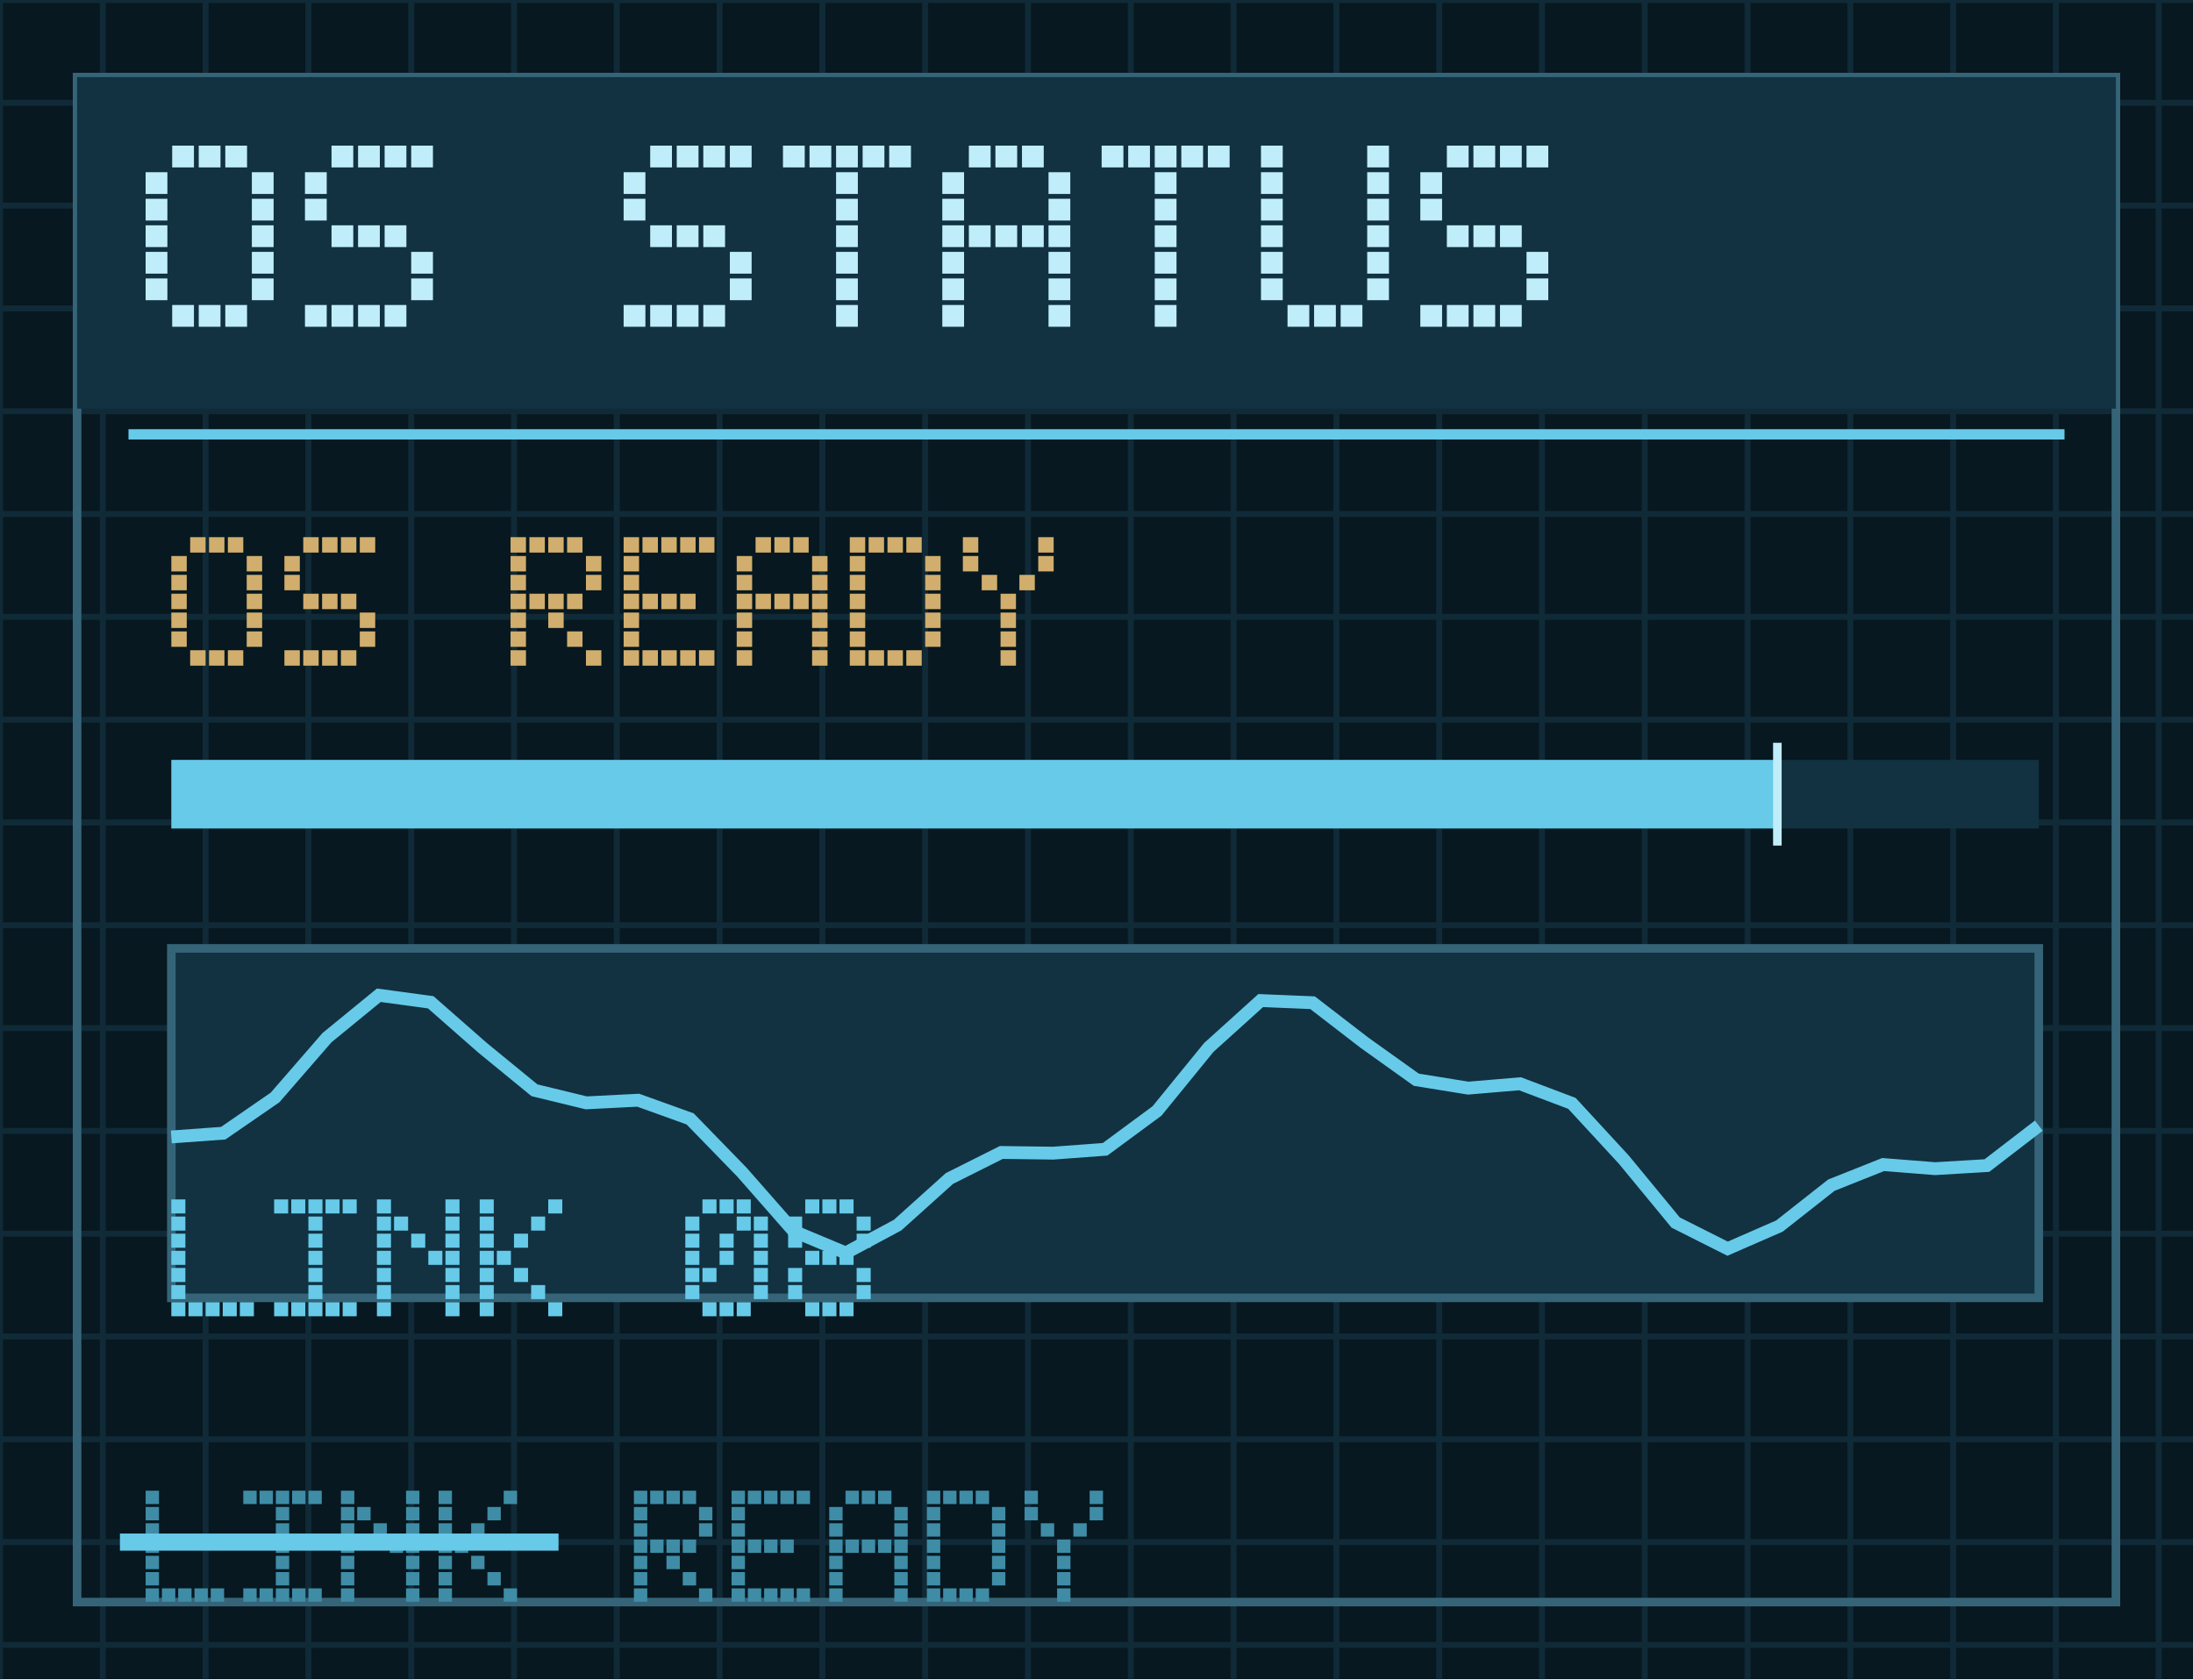
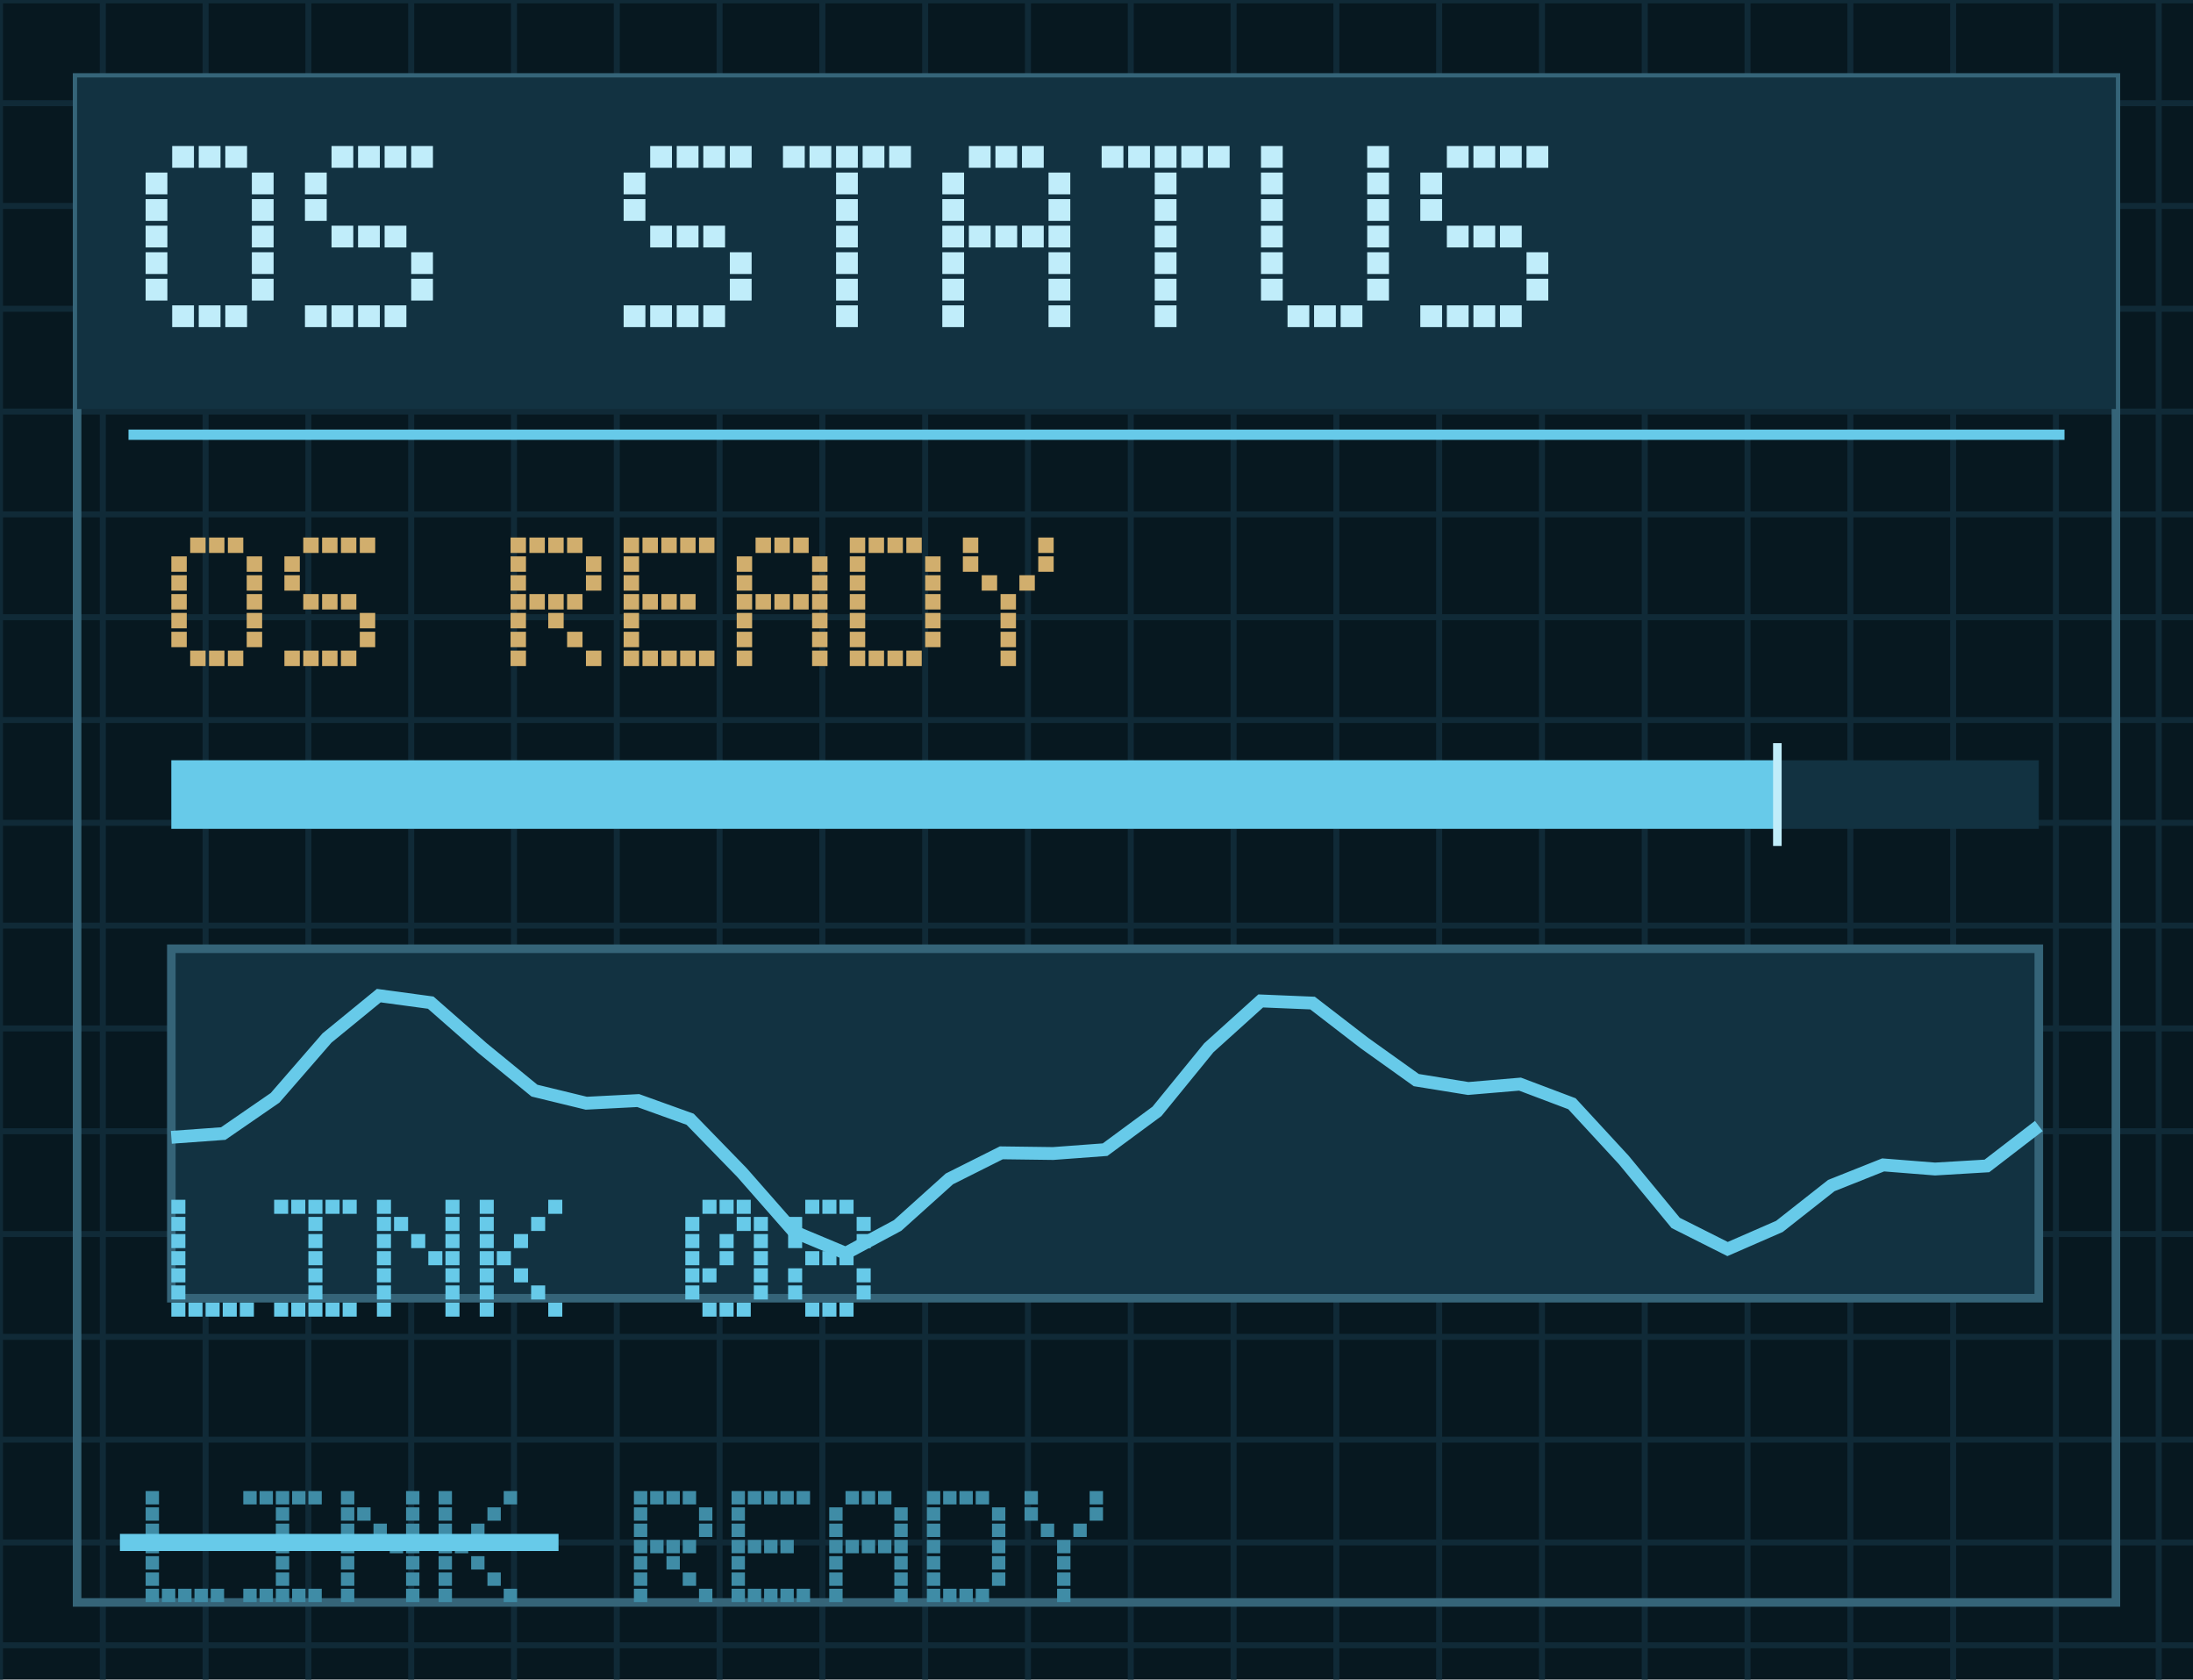
- <svg xmlns="http://www.w3.org/2000/svg" width="256" height="196" viewBox="0 0 256 196">
+ <svg xmlns="http://www.w3.org/2000/svg" width="282" height="216" viewBox="0 0 256 196">
  <rect x="0" y="0" width="256" height="196" fill="#071820" />
  <path d="M0 0L0 196" stroke="#102a37" stroke-width="0.7" fill="none" />
  <path d="M12 0L12 196" stroke="#102a37" stroke-width="0.7" fill="none" />
  <path d="M24 0L24 196" stroke="#102a37" stroke-width="0.7" fill="none" />
  <path d="M36 0L36 196" stroke="#102a37" stroke-width="0.7" fill="none" />
  <path d="M48 0L48 196" stroke="#102a37" stroke-width="0.7" fill="none" />
  <path d="M60 0L60 196" stroke="#102a37" stroke-width="0.7" fill="none" />
  <path d="M72 0L72 196" stroke="#102a37" stroke-width="0.7" fill="none" />
  <path d="M84 0L84 196" stroke="#102a37" stroke-width="0.7" fill="none" />
  <path d="M96 0L96 196" stroke="#102a37" stroke-width="0.7" fill="none" />
  <path d="M108 0L108 196" stroke="#102a37" stroke-width="0.7" fill="none" />
  <path d="M120 0L120 196" stroke="#102a37" stroke-width="0.7" fill="none" />
  <path d="M132 0L132 196" stroke="#102a37" stroke-width="0.7" fill="none" />
  <path d="M144 0L144 196" stroke="#102a37" stroke-width="0.7" fill="none" />
  <path d="M156 0L156 196" stroke="#102a37" stroke-width="0.7" fill="none" />
  <path d="M168 0L168 196" stroke="#102a37" stroke-width="0.7" fill="none" />
  <path d="M180 0L180 196" stroke="#102a37" stroke-width="0.7" fill="none" />
  <path d="M192 0L192 196" stroke="#102a37" stroke-width="0.7" fill="none" />
  <path d="M204 0L204 196" stroke="#102a37" stroke-width="0.7" fill="none" />
  <path d="M216 0L216 196" stroke="#102a37" stroke-width="0.7" fill="none" />
  <path d="M228 0L228 196" stroke="#102a37" stroke-width="0.7" fill="none" />
  <path d="M240 0L240 196" stroke="#102a37" stroke-width="0.7" fill="none" />
  <path d="M252 0L252 196" stroke="#102a37" stroke-width="0.7" fill="none" />
  <path d="M0 0L256 0" stroke="#102a37" stroke-width="0.7" fill="none" />
  <path d="M0 12L256 12" stroke="#102a37" stroke-width="0.7" fill="none" />
  <path d="M0 24L256 24" stroke="#102a37" stroke-width="0.7" fill="none" />
  <path d="M0 36L256 36" stroke="#102a37" stroke-width="0.7" fill="none" />
  <path d="M0 48L256 48" stroke="#102a37" stroke-width="0.7" fill="none" />
  <path d="M0 60L256 60" stroke="#102a37" stroke-width="0.7" fill="none" />
  <path d="M0 72L256 72" stroke="#102a37" stroke-width="0.7" fill="none" />
  <path d="M0 84L256 84" stroke="#102a37" stroke-width="0.7" fill="none" />
  <path d="M0 96L256 96" stroke="#102a37" stroke-width="0.7" fill="none" />
  <path d="M0 108L256 108" stroke="#102a37" stroke-width="0.7" fill="none" />
  <path d="M0 120L256 120" stroke="#102a37" stroke-width="0.7" fill="none" />
  <path d="M0 132L256 132" stroke="#102a37" stroke-width="0.7" fill="none" />
  <path d="M0 144L256 144" stroke="#102a37" stroke-width="0.7" fill="none" />
  <path d="M0 156L256 156" stroke="#102a37" stroke-width="0.7" fill="none" />
  <path d="M0 168L256 168" stroke="#102a37" stroke-width="0.7" fill="none" />
  <path d="M0 180L256 180" stroke="#102a37" stroke-width="0.7" fill="none" />
  <path d="M0 192L256 192" stroke="#102a37" stroke-width="0.7" fill="none" />
  <rect x="9" y="9" width="238" height="178" fill="none" stroke="#356478" stroke-width="1" />
  <rect x="9" y="9" width="238" height="38.7" fill="#123241" />
  <g fill="#c0edfa">
    <rect x="20.1" y="17" width="2.54" height="2.54" />
    <rect x="23.2" y="17" width="2.54" height="2.54" />
    <rect x="26.3" y="17" width="2.54" height="2.54" />
    <rect x="17" y="20.1" width="2.54" height="2.54" />
    <rect x="29.4" y="20.1" width="2.54" height="2.54" />
    <rect x="17" y="23.2" width="2.54" height="2.54" />
    <rect x="29.4" y="23.2" width="2.54" height="2.54" />
    <rect x="17" y="26.3" width="2.54" height="2.54" />
    <rect x="29.4" y="26.3" width="2.54" height="2.54" />
    <rect x="17" y="29.4" width="2.54" height="2.54" />
    <rect x="29.4" y="29.4" width="2.54" height="2.54" />
    <rect x="17" y="32.5" width="2.54" height="2.54" />
    <rect x="29.4" y="32.5" width="2.54" height="2.54" />
    <rect x="20.1" y="35.6" width="2.54" height="2.54" />
    <rect x="23.2" y="35.6" width="2.54" height="2.54" />
    <rect x="26.3" y="35.6" width="2.54" height="2.54" />
    <rect x="38.7" y="17" width="2.54" height="2.54" />
    <rect x="41.8" y="17" width="2.54" height="2.54" />
    <rect x="44.9" y="17" width="2.54" height="2.54" />
    <rect x="48" y="17" width="2.54" height="2.54" />
    <rect x="35.6" y="20.1" width="2.54" height="2.54" />
    <rect x="35.6" y="23.2" width="2.54" height="2.54" />
    <rect x="38.7" y="26.3" width="2.54" height="2.54" />
    <rect x="41.8" y="26.3" width="2.54" height="2.54" />
    <rect x="44.9" y="26.3" width="2.54" height="2.54" />
    <rect x="48" y="29.4" width="2.54" height="2.54" />
    <rect x="48" y="32.5" width="2.54" height="2.54" />
    <rect x="35.6" y="35.6" width="2.54" height="2.54" />
    <rect x="38.7" y="35.6" width="2.54" height="2.54" />
    <rect x="41.8" y="35.6" width="2.54" height="2.54" />
    <rect x="44.9" y="35.6" width="2.54" height="2.54" />
    <rect x="75.9" y="17" width="2.54" height="2.54" />
    <rect x="79" y="17" width="2.54" height="2.54" />
    <rect x="82.1" y="17" width="2.54" height="2.54" />
    <rect x="85.2" y="17" width="2.54" height="2.54" />
    <rect x="72.8" y="20.1" width="2.54" height="2.54" />
    <rect x="72.8" y="23.2" width="2.54" height="2.54" />
    <rect x="75.9" y="26.3" width="2.54" height="2.54" />
    <rect x="79" y="26.3" width="2.54" height="2.54" />
    <rect x="82.1" y="26.3" width="2.54" height="2.54" />
    <rect x="85.2" y="29.4" width="2.54" height="2.54" />
    <rect x="85.2" y="32.5" width="2.54" height="2.54" />
    <rect x="72.8" y="35.6" width="2.54" height="2.54" />
    <rect x="75.9" y="35.6" width="2.54" height="2.54" />
    <rect x="79" y="35.6" width="2.54" height="2.54" />
    <rect x="82.1" y="35.6" width="2.54" height="2.54" />
    <rect x="91.4" y="17" width="2.54" height="2.54" />
    <rect x="94.5" y="17" width="2.54" height="2.54" />
    <rect x="97.6" y="17" width="2.54" height="2.54" />
    <rect x="100.7" y="17" width="2.54" height="2.54" />
    <rect x="103.8" y="17" width="2.54" height="2.54" />
    <rect x="97.6" y="20.1" width="2.54" height="2.54" />
    <rect x="97.6" y="23.2" width="2.54" height="2.54" />
    <rect x="97.6" y="26.3" width="2.54" height="2.54" />
    <rect x="97.6" y="29.4" width="2.54" height="2.54" />
    <rect x="97.6" y="32.5" width="2.54" height="2.54" />
    <rect x="97.6" y="35.6" width="2.54" height="2.54" />
    <rect x="113.1" y="17" width="2.54" height="2.54" />
    <rect x="116.2" y="17" width="2.54" height="2.54" />
    <rect x="119.3" y="17" width="2.54" height="2.54" />
    <rect x="110" y="20.1" width="2.54" height="2.54" />
    <rect x="122.4" y="20.1" width="2.54" height="2.54" />
    <rect x="110" y="23.2" width="2.54" height="2.54" />
    <rect x="122.4" y="23.2" width="2.54" height="2.54" />
    <rect x="110" y="26.3" width="2.54" height="2.54" />
    <rect x="113.1" y="26.3" width="2.54" height="2.54" />
    <rect x="116.2" y="26.3" width="2.54" height="2.54" />
    <rect x="119.3" y="26.3" width="2.54" height="2.54" />
    <rect x="122.4" y="26.3" width="2.54" height="2.54" />
    <rect x="110" y="29.4" width="2.54" height="2.54" />
    <rect x="122.4" y="29.4" width="2.54" height="2.54" />
    <rect x="110" y="32.5" width="2.54" height="2.54" />
    <rect x="122.4" y="32.5" width="2.54" height="2.54" />
    <rect x="110" y="35.6" width="2.54" height="2.54" />
    <rect x="122.4" y="35.6" width="2.54" height="2.54" />
    <rect x="128.6" y="17" width="2.54" height="2.54" />
    <rect x="131.7" y="17" width="2.54" height="2.54" />
    <rect x="134.8" y="17" width="2.54" height="2.54" />
    <rect x="137.9" y="17" width="2.54" height="2.54" />
    <rect x="141" y="17" width="2.54" height="2.54" />
    <rect x="134.8" y="20.1" width="2.54" height="2.54" />
    <rect x="134.8" y="23.2" width="2.54" height="2.54" />
    <rect x="134.8" y="26.3" width="2.54" height="2.54" />
    <rect x="134.8" y="29.4" width="2.54" height="2.54" />
    <rect x="134.8" y="32.5" width="2.54" height="2.54" />
    <rect x="134.8" y="35.6" width="2.54" height="2.54" />
    <rect x="147.2" y="17" width="2.54" height="2.54" />
    <rect x="159.6" y="17" width="2.54" height="2.54" />
    <rect x="147.2" y="20.1" width="2.54" height="2.54" />
    <rect x="159.6" y="20.1" width="2.54" height="2.54" />
    <rect x="147.2" y="23.2" width="2.54" height="2.54" />
    <rect x="159.6" y="23.2" width="2.54" height="2.54" />
    <rect x="147.2" y="26.3" width="2.54" height="2.54" />
    <rect x="159.6" y="26.3" width="2.54" height="2.54" />
    <rect x="147.2" y="29.4" width="2.54" height="2.54" />
    <rect x="159.6" y="29.4" width="2.54" height="2.54" />
    <rect x="147.2" y="32.5" width="2.54" height="2.54" />
    <rect x="159.6" y="32.5" width="2.54" height="2.54" />
    <rect x="150.3" y="35.6" width="2.54" height="2.54" />
    <rect x="153.4" y="35.6" width="2.54" height="2.54" />
    <rect x="156.5" y="35.6" width="2.54" height="2.54" />
    <rect x="168.9" y="17" width="2.54" height="2.54" />
    <rect x="172" y="17" width="2.54" height="2.54" />
    <rect x="175.1" y="17" width="2.54" height="2.54" />
    <rect x="178.2" y="17" width="2.54" height="2.54" />
    <rect x="165.8" y="20.1" width="2.54" height="2.54" />
    <rect x="165.8" y="23.2" width="2.54" height="2.54" />
    <rect x="168.9" y="26.3" width="2.54" height="2.54" />
    <rect x="172" y="26.3" width="2.54" height="2.54" />
    <rect x="175.1" y="26.3" width="2.54" height="2.54" />
    <rect x="178.2" y="29.4" width="2.54" height="2.54" />
    <rect x="178.2" y="32.5" width="2.54" height="2.54" />
    <rect x="165.8" y="35.6" width="2.54" height="2.54" />
    <rect x="168.9" y="35.6" width="2.54" height="2.54" />
    <rect x="172" y="35.6" width="2.54" height="2.54" />
    <rect x="175.1" y="35.6" width="2.54" height="2.54" />
  </g>
  <path d="M15 50.7L241 50.7" stroke="#67cae9" stroke-width="1.2" fill="none" />
  <g fill="#d1ae6d">
    <rect x="22.2" y="62.7" width="1.8" height="1.8" />
    <rect x="24.4" y="62.7" width="1.8" height="1.8" />
    <rect x="26.6" y="62.7" width="1.8" height="1.8" />
    <rect x="20" y="64.9" width="1.8" height="1.8" />
    <rect x="28.8" y="64.9" width="1.8" height="1.8" />
    <rect x="20" y="67.1" width="1.8" height="1.8" />
    <rect x="28.8" y="67.1" width="1.8" height="1.8" />
    <rect x="20" y="69.3" width="1.8" height="1.8" />
    <rect x="28.8" y="69.3" width="1.8" height="1.8" />
    <rect x="20" y="71.5" width="1.8" height="1.8" />
    <rect x="28.8" y="71.5" width="1.8" height="1.8" />
    <rect x="20" y="73.7" width="1.8" height="1.8" />
    <rect x="28.8" y="73.7" width="1.8" height="1.8" />
    <rect x="22.2" y="75.9" width="1.8" height="1.8" />
    <rect x="24.4" y="75.9" width="1.8" height="1.8" />
    <rect x="26.6" y="75.9" width="1.8" height="1.8" />
    <rect x="35.4" y="62.7" width="1.8" height="1.8" />
    <rect x="37.6" y="62.7" width="1.8" height="1.8" />
    <rect x="39.8" y="62.7" width="1.8" height="1.8" />
    <rect x="42" y="62.7" width="1.8" height="1.8" />
    <rect x="33.2" y="64.9" width="1.8" height="1.8" />
    <rect x="33.2" y="67.1" width="1.8" height="1.8" />
    <rect x="35.4" y="69.3" width="1.8" height="1.8" />
    <rect x="37.6" y="69.3" width="1.8" height="1.8" />
    <rect x="39.8" y="69.3" width="1.8" height="1.8" />
    <rect x="42" y="71.5" width="1.8" height="1.8" />
    <rect x="42" y="73.7" width="1.8" height="1.8" />
    <rect x="33.2" y="75.9" width="1.8" height="1.8" />
    <rect x="35.4" y="75.9" width="1.8" height="1.8" />
    <rect x="37.6" y="75.9" width="1.8" height="1.8" />
    <rect x="39.8" y="75.9" width="1.8" height="1.8" />
    <rect x="59.6" y="62.7" width="1.8" height="1.8" />
    <rect x="61.8" y="62.7" width="1.8" height="1.8" />
    <rect x="64" y="62.7" width="1.8" height="1.8" />
    <rect x="66.2" y="62.7" width="1.8" height="1.8" />
    <rect x="59.6" y="64.9" width="1.8" height="1.8" />
    <rect x="68.4" y="64.9" width="1.8" height="1.8" />
    <rect x="59.6" y="67.1" width="1.8" height="1.8" />
    <rect x="68.4" y="67.1" width="1.8" height="1.8" />
    <rect x="59.6" y="69.3" width="1.8" height="1.8" />
    <rect x="61.8" y="69.3" width="1.8" height="1.8" />
    <rect x="64" y="69.3" width="1.8" height="1.8" />
    <rect x="66.2" y="69.3" width="1.8" height="1.8" />
    <rect x="59.6" y="71.5" width="1.8" height="1.8" />
    <rect x="64" y="71.5" width="1.8" height="1.8" />
    <rect x="59.6" y="73.7" width="1.8" height="1.8" />
    <rect x="66.2" y="73.7" width="1.8" height="1.8" />
    <rect x="59.6" y="75.9" width="1.8" height="1.8" />
    <rect x="68.4" y="75.9" width="1.8" height="1.8" />
    <rect x="72.8" y="62.7" width="1.8" height="1.8" />
    <rect x="75" y="62.7" width="1.8" height="1.8" />
    <rect x="77.2" y="62.7" width="1.8" height="1.8" />
    <rect x="79.4" y="62.7" width="1.8" height="1.8" />
    <rect x="81.6" y="62.7" width="1.8" height="1.8" />
    <rect x="72.8" y="64.9" width="1.8" height="1.8" />
    <rect x="72.8" y="67.1" width="1.8" height="1.8" />
    <rect x="72.8" y="69.3" width="1.8" height="1.8" />
    <rect x="75" y="69.3" width="1.8" height="1.8" />
    <rect x="77.2" y="69.3" width="1.8" height="1.8" />
    <rect x="79.4" y="69.3" width="1.8" height="1.8" />
    <rect x="72.8" y="71.5" width="1.8" height="1.8" />
    <rect x="72.8" y="73.7" width="1.8" height="1.8" />
    <rect x="72.8" y="75.9" width="1.8" height="1.8" />
    <rect x="75" y="75.9" width="1.8" height="1.8" />
    <rect x="77.2" y="75.9" width="1.8" height="1.8" />
    <rect x="79.4" y="75.9" width="1.8" height="1.8" />
    <rect x="81.6" y="75.9" width="1.8" height="1.8" />
    <rect x="88.2" y="62.7" width="1.8" height="1.8" />
    <rect x="90.4" y="62.7" width="1.8" height="1.8" />
    <rect x="92.6" y="62.7" width="1.8" height="1.8" />
    <rect x="86" y="64.9" width="1.8" height="1.8" />
    <rect x="94.8" y="64.9" width="1.8" height="1.8" />
    <rect x="86" y="67.1" width="1.8" height="1.8" />
    <rect x="94.8" y="67.1" width="1.8" height="1.8" />
    <rect x="86" y="69.3" width="1.8" height="1.8" />
    <rect x="88.2" y="69.3" width="1.8" height="1.8" />
    <rect x="90.4" y="69.3" width="1.8" height="1.8" />
    <rect x="92.6" y="69.3" width="1.8" height="1.8" />
    <rect x="94.8" y="69.3" width="1.8" height="1.8" />
    <rect x="86" y="71.5" width="1.8" height="1.8" />
    <rect x="94.8" y="71.5" width="1.8" height="1.8" />
    <rect x="86" y="73.7" width="1.8" height="1.8" />
    <rect x="94.8" y="73.7" width="1.8" height="1.8" />
    <rect x="86" y="75.9" width="1.8" height="1.8" />
    <rect x="94.8" y="75.9" width="1.8" height="1.8" />
    <rect x="99.2" y="62.7" width="1.8" height="1.8" />
    <rect x="101.4" y="62.7" width="1.8" height="1.8" />
    <rect x="103.6" y="62.7" width="1.8" height="1.8" />
    <rect x="105.8" y="62.7" width="1.8" height="1.8" />
    <rect x="99.2" y="64.9" width="1.8" height="1.8" />
    <rect x="108" y="64.9" width="1.8" height="1.8" />
    <rect x="99.2" y="67.1" width="1.8" height="1.8" />
    <rect x="108" y="67.1" width="1.8" height="1.8" />
    <rect x="99.2" y="69.3" width="1.8" height="1.8" />
    <rect x="108" y="69.3" width="1.8" height="1.8" />
    <rect x="99.2" y="71.5" width="1.8" height="1.8" />
    <rect x="108" y="71.5" width="1.8" height="1.8" />
    <rect x="99.2" y="73.7" width="1.8" height="1.8" />
    <rect x="108" y="73.7" width="1.8" height="1.8" />
    <rect x="99.2" y="75.9" width="1.8" height="1.8" />
    <rect x="101.4" y="75.9" width="1.8" height="1.8" />
    <rect x="103.6" y="75.9" width="1.8" height="1.8" />
    <rect x="105.8" y="75.9" width="1.8" height="1.8" />
    <rect x="112.4" y="62.7" width="1.8" height="1.8" />
    <rect x="121.2" y="62.7" width="1.8" height="1.8" />
    <rect x="112.4" y="64.9" width="1.8" height="1.8" />
    <rect x="121.2" y="64.9" width="1.8" height="1.8" />
    <rect x="114.6" y="67.1" width="1.8" height="1.8" />
    <rect x="119" y="67.1" width="1.8" height="1.8" />
    <rect x="116.8" y="69.3" width="1.8" height="1.8" />
    <rect x="116.8" y="71.5" width="1.8" height="1.8" />
    <rect x="116.8" y="73.7" width="1.8" height="1.8" />
    <rect x="116.8" y="75.9" width="1.8" height="1.8" />
  </g>
  <rect x="20" y="88.7" width="218" height="8" fill="#123241" />
  <rect x="20" y="88.7" width="187.48" height="8" fill="#67cae9" />
  <path d="M207.48 86.7L207.48 98.7" stroke="#c0edfa" stroke-width="1" fill="none" />
  <rect x="20" y="110.7" width="218" height="40.79" fill="#123241" stroke="#356478" stroke-width="1" />
  <path d="M20 132.71L26.06 132.27L32.11 128.1L38.17 121.12L44.22 116.17L50.28 116.99L56.33 122.3L62.39 127.26L68.44 128.73L74.5 128.42L80.56 130.6L86.61 136.82L92.67 143.72L98.72 146.25L104.78 143L110.83 137.56L116.89 134.52L122.94 134.6L129 134.15L135.06 129.68L141.11 122.26L147.17 116.79L153.22 117.04L159.28 121.71L165.33 126.03L171.39 127.01L177.44 126.5L183.5 128.79L189.56 135.36L195.61 142.7L201.67 145.75L207.72 143.11L213.78 138.34L219.83 135.93L225.89 136.41L231.94 136.05L238 131.39" stroke="#67cae9" stroke-width="1.5" fill="none" />
  <g fill="#67cae9">
    <rect x="20" y="140" width="1.64" height="1.64" />
    <rect x="20" y="142" width="1.64" height="1.64" />
    <rect x="20" y="144" width="1.64" height="1.64" />
    <rect x="20" y="146" width="1.64" height="1.64" />
    <rect x="20" y="148" width="1.64" height="1.64" />
    <rect x="20" y="150" width="1.64" height="1.64" />
    <rect x="20" y="152" width="1.64" height="1.64" />
    <rect x="22" y="152" width="1.64" height="1.64" />
    <rect x="24" y="152" width="1.64" height="1.64" />
    <rect x="26" y="152" width="1.64" height="1.64" />
    <rect x="28" y="152" width="1.64" height="1.64" />
    <rect x="32" y="140" width="1.64" height="1.64" />
    <rect x="34" y="140" width="1.64" height="1.64" />
    <rect x="36" y="140" width="1.64" height="1.64" />
    <rect x="38" y="140" width="1.64" height="1.64" />
    <rect x="40" y="140" width="1.64" height="1.64" />
    <rect x="36" y="142" width="1.64" height="1.64" />
    <rect x="36" y="144" width="1.64" height="1.64" />
    <rect x="36" y="146" width="1.64" height="1.64" />
    <rect x="36" y="148" width="1.64" height="1.64" />
    <rect x="36" y="150" width="1.64" height="1.64" />
    <rect x="32" y="152" width="1.64" height="1.64" />
    <rect x="34" y="152" width="1.64" height="1.64" />
    <rect x="36" y="152" width="1.64" height="1.64" />
    <rect x="38" y="152" width="1.64" height="1.64" />
    <rect x="40" y="152" width="1.64" height="1.64" />
    <rect x="44" y="140" width="1.64" height="1.64" />
    <rect x="52" y="140" width="1.64" height="1.64" />
    <rect x="44" y="142" width="1.64" height="1.64" />
    <rect x="46" y="142" width="1.64" height="1.64" />
    <rect x="52" y="142" width="1.64" height="1.64" />
    <rect x="44" y="144" width="1.64" height="1.64" />
    <rect x="48" y="144" width="1.64" height="1.64" />
    <rect x="52" y="144" width="1.64" height="1.64" />
    <rect x="44" y="146" width="1.64" height="1.64" />
    <rect x="50" y="146" width="1.64" height="1.64" />
    <rect x="52" y="146" width="1.64" height="1.64" />
    <rect x="44" y="148" width="1.64" height="1.64" />
    <rect x="52" y="148" width="1.64" height="1.64" />
    <rect x="44" y="150" width="1.64" height="1.64" />
    <rect x="52" y="150" width="1.64" height="1.64" />
    <rect x="44" y="152" width="1.64" height="1.64" />
    <rect x="52" y="152" width="1.64" height="1.64" />
    <rect x="56" y="140" width="1.64" height="1.64" />
    <rect x="64" y="140" width="1.64" height="1.64" />
    <rect x="56" y="142" width="1.64" height="1.64" />
    <rect x="62" y="142" width="1.64" height="1.64" />
    <rect x="56" y="144" width="1.64" height="1.64" />
    <rect x="60" y="144" width="1.64" height="1.64" />
    <rect x="56" y="146" width="1.64" height="1.64" />
    <rect x="58" y="146" width="1.64" height="1.64" />
    <rect x="56" y="148" width="1.64" height="1.64" />
    <rect x="60" y="148" width="1.64" height="1.64" />
    <rect x="56" y="150" width="1.64" height="1.64" />
    <rect x="62" y="150" width="1.64" height="1.64" />
    <rect x="56" y="152" width="1.64" height="1.64" />
    <rect x="64" y="152" width="1.64" height="1.64" />
    <rect x="82" y="140" width="1.64" height="1.64" />
    <rect x="84" y="140" width="1.64" height="1.64" />
    <rect x="86" y="140" width="1.64" height="1.64" />
    <rect x="80" y="142" width="1.64" height="1.64" />
    <rect x="86" y="142" width="1.64" height="1.64" />
    <rect x="88" y="142" width="1.64" height="1.64" />
    <rect x="80" y="144" width="1.64" height="1.64" />
    <rect x="84" y="144" width="1.64" height="1.64" />
    <rect x="88" y="144" width="1.64" height="1.64" />
    <rect x="80" y="146" width="1.64" height="1.64" />
    <rect x="84" y="146" width="1.64" height="1.64" />
    <rect x="88" y="146" width="1.64" height="1.64" />
    <rect x="80" y="148" width="1.64" height="1.64" />
    <rect x="82" y="148" width="1.64" height="1.64" />
    <rect x="88" y="148" width="1.64" height="1.64" />
    <rect x="80" y="150" width="1.64" height="1.64" />
    <rect x="88" y="150" width="1.64" height="1.64" />
    <rect x="82" y="152" width="1.64" height="1.64" />
    <rect x="84" y="152" width="1.64" height="1.64" />
    <rect x="86" y="152" width="1.64" height="1.64" />
    <rect x="94" y="140" width="1.64" height="1.64" />
    <rect x="96" y="140" width="1.64" height="1.64" />
    <rect x="98" y="140" width="1.64" height="1.64" />
    <rect x="92" y="142" width="1.64" height="1.64" />
    <rect x="100" y="142" width="1.64" height="1.64" />
    <rect x="92" y="144" width="1.64" height="1.64" />
    <rect x="100" y="144" width="1.64" height="1.64" />
    <rect x="94" y="146" width="1.64" height="1.64" />
    <rect x="96" y="146" width="1.64" height="1.64" />
    <rect x="98" y="146" width="1.64" height="1.64" />
    <rect x="92" y="148" width="1.64" height="1.64" />
    <rect x="100" y="148" width="1.64" height="1.64" />
    <rect x="92" y="150" width="1.64" height="1.64" />
    <rect x="100" y="150" width="1.64" height="1.64" />
    <rect x="94" y="152" width="1.64" height="1.64" />
    <rect x="96" y="152" width="1.64" height="1.64" />
    <rect x="98" y="152" width="1.64" height="1.64" />
  </g>
  <g fill="#3f8ca6">
    <rect x="17" y="174" width="1.56" height="1.56" />
    <rect x="17" y="175.9" width="1.56" height="1.56" />
    <rect x="17" y="177.8" width="1.56" height="1.56" />
    <rect x="17" y="179.7" width="1.56" height="1.56" />
    <rect x="17" y="181.6" width="1.56" height="1.56" />
    <rect x="17" y="183.5" width="1.56" height="1.56" />
    <rect x="17" y="185.4" width="1.56" height="1.56" />
    <rect x="18.9" y="185.4" width="1.56" height="1.56" />
    <rect x="20.8" y="185.4" width="1.56" height="1.56" />
    <rect x="22.7" y="185.4" width="1.56" height="1.56" />
    <rect x="24.6" y="185.4" width="1.56" height="1.56" />
    <rect x="28.4" y="174" width="1.56" height="1.56" />
    <rect x="30.3" y="174" width="1.56" height="1.56" />
    <rect x="32.2" y="174" width="1.56" height="1.56" />
    <rect x="34.1" y="174" width="1.56" height="1.56" />
    <rect x="36" y="174" width="1.56" height="1.56" />
    <rect x="32.2" y="175.9" width="1.56" height="1.56" />
    <rect x="32.2" y="177.8" width="1.56" height="1.56" />
    <rect x="32.2" y="179.7" width="1.56" height="1.56" />
    <rect x="32.2" y="181.6" width="1.56" height="1.56" />
    <rect x="32.2" y="183.5" width="1.56" height="1.56" />
    <rect x="28.4" y="185.4" width="1.56" height="1.56" />
    <rect x="30.3" y="185.4" width="1.56" height="1.56" />
    <rect x="32.2" y="185.4" width="1.56" height="1.56" />
    <rect x="34.1" y="185.4" width="1.56" height="1.56" />
    <rect x="36" y="185.4" width="1.56" height="1.56" />
    <rect x="39.8" y="174" width="1.56" height="1.56" />
    <rect x="47.4" y="174" width="1.56" height="1.56" />
    <rect x="39.8" y="175.9" width="1.56" height="1.56" />
    <rect x="41.7" y="175.9" width="1.56" height="1.56" />
    <rect x="47.4" y="175.9" width="1.56" height="1.56" />
    <rect x="39.8" y="177.8" width="1.56" height="1.56" />
    <rect x="43.6" y="177.8" width="1.56" height="1.56" />
    <rect x="47.4" y="177.8" width="1.56" height="1.56" />
    <rect x="39.8" y="179.7" width="1.56" height="1.56" />
    <rect x="45.5" y="179.7" width="1.56" height="1.56" />
    <rect x="47.4" y="179.7" width="1.56" height="1.56" />
    <rect x="39.8" y="181.6" width="1.56" height="1.56" />
    <rect x="47.4" y="181.6" width="1.56" height="1.56" />
    <rect x="39.8" y="183.5" width="1.56" height="1.56" />
    <rect x="47.4" y="183.5" width="1.56" height="1.56" />
    <rect x="39.8" y="185.4" width="1.56" height="1.56" />
    <rect x="47.4" y="185.4" width="1.56" height="1.56" />
    <rect x="51.2" y="174" width="1.56" height="1.56" />
    <rect x="58.8" y="174" width="1.56" height="1.56" />
    <rect x="51.2" y="175.9" width="1.56" height="1.56" />
    <rect x="56.9" y="175.9" width="1.56" height="1.56" />
    <rect x="51.2" y="177.8" width="1.56" height="1.56" />
    <rect x="55" y="177.8" width="1.56" height="1.56" />
    <rect x="51.2" y="179.7" width="1.56" height="1.56" />
    <rect x="53.1" y="179.7" width="1.56" height="1.56" />
    <rect x="51.2" y="181.6" width="1.56" height="1.56" />
    <rect x="55" y="181.6" width="1.56" height="1.56" />
    <rect x="51.2" y="183.5" width="1.56" height="1.56" />
    <rect x="56.9" y="183.5" width="1.56" height="1.56" />
    <rect x="51.2" y="185.4" width="1.56" height="1.56" />
    <rect x="58.8" y="185.4" width="1.56" height="1.56" />
    <rect x="74" y="174" width="1.56" height="1.56" />
    <rect x="75.9" y="174" width="1.56" height="1.56" />
    <rect x="77.8" y="174" width="1.56" height="1.56" />
    <rect x="79.7" y="174" width="1.56" height="1.56" />
    <rect x="74" y="175.9" width="1.56" height="1.56" />
    <rect x="81.6" y="175.9" width="1.56" height="1.56" />
    <rect x="74" y="177.8" width="1.56" height="1.56" />
    <rect x="81.6" y="177.8" width="1.56" height="1.56" />
    <rect x="74" y="179.7" width="1.56" height="1.56" />
    <rect x="75.9" y="179.7" width="1.56" height="1.56" />
    <rect x="77.8" y="179.7" width="1.56" height="1.56" />
    <rect x="79.7" y="179.7" width="1.56" height="1.56" />
    <rect x="74" y="181.6" width="1.56" height="1.56" />
    <rect x="77.8" y="181.6" width="1.56" height="1.56" />
    <rect x="74" y="183.5" width="1.56" height="1.56" />
    <rect x="79.7" y="183.5" width="1.56" height="1.56" />
    <rect x="74" y="185.4" width="1.56" height="1.56" />
    <rect x="81.6" y="185.4" width="1.56" height="1.56" />
    <rect x="85.4" y="174" width="1.56" height="1.56" />
    <rect x="87.3" y="174" width="1.56" height="1.56" />
    <rect x="89.2" y="174" width="1.56" height="1.56" />
    <rect x="91.1" y="174" width="1.56" height="1.56" />
    <rect x="93" y="174" width="1.56" height="1.56" />
    <rect x="85.4" y="175.9" width="1.56" height="1.56" />
    <rect x="85.4" y="177.8" width="1.56" height="1.56" />
    <rect x="85.4" y="179.7" width="1.56" height="1.56" />
    <rect x="87.3" y="179.7" width="1.56" height="1.56" />
    <rect x="89.2" y="179.7" width="1.56" height="1.56" />
    <rect x="91.1" y="179.7" width="1.56" height="1.56" />
    <rect x="85.4" y="181.6" width="1.56" height="1.56" />
    <rect x="85.4" y="183.5" width="1.56" height="1.56" />
    <rect x="85.4" y="185.4" width="1.56" height="1.56" />
    <rect x="87.3" y="185.4" width="1.56" height="1.56" />
    <rect x="89.2" y="185.4" width="1.56" height="1.56" />
    <rect x="91.1" y="185.4" width="1.56" height="1.56" />
    <rect x="93" y="185.4" width="1.56" height="1.56" />
    <rect x="98.7" y="174" width="1.56" height="1.56" />
    <rect x="100.6" y="174" width="1.56" height="1.56" />
    <rect x="102.5" y="174" width="1.56" height="1.56" />
    <rect x="96.8" y="175.9" width="1.56" height="1.56" />
    <rect x="104.4" y="175.9" width="1.56" height="1.56" />
    <rect x="96.8" y="177.8" width="1.56" height="1.56" />
    <rect x="104.4" y="177.8" width="1.56" height="1.56" />
    <rect x="96.8" y="179.7" width="1.56" height="1.56" />
    <rect x="98.7" y="179.7" width="1.56" height="1.56" />
    <rect x="100.6" y="179.7" width="1.56" height="1.56" />
    <rect x="102.5" y="179.7" width="1.56" height="1.56" />
    <rect x="104.4" y="179.7" width="1.56" height="1.56" />
    <rect x="96.8" y="181.6" width="1.56" height="1.56" />
    <rect x="104.4" y="181.6" width="1.56" height="1.56" />
    <rect x="96.8" y="183.5" width="1.56" height="1.56" />
    <rect x="104.4" y="183.5" width="1.56" height="1.56" />
    <rect x="96.8" y="185.4" width="1.56" height="1.56" />
    <rect x="104.4" y="185.4" width="1.56" height="1.56" />
    <rect x="108.2" y="174" width="1.56" height="1.56" />
    <rect x="110.1" y="174" width="1.56" height="1.56" />
    <rect x="112" y="174" width="1.56" height="1.56" />
    <rect x="113.9" y="174" width="1.56" height="1.56" />
    <rect x="108.2" y="175.9" width="1.56" height="1.56" />
    <rect x="115.8" y="175.9" width="1.56" height="1.56" />
    <rect x="108.2" y="177.8" width="1.56" height="1.56" />
    <rect x="115.8" y="177.8" width="1.56" height="1.56" />
    <rect x="108.2" y="179.7" width="1.56" height="1.56" />
    <rect x="115.8" y="179.7" width="1.56" height="1.56" />
    <rect x="108.2" y="181.6" width="1.56" height="1.56" />
    <rect x="115.8" y="181.6" width="1.56" height="1.56" />
    <rect x="108.2" y="183.5" width="1.56" height="1.56" />
    <rect x="115.8" y="183.5" width="1.56" height="1.56" />
    <rect x="108.2" y="185.4" width="1.56" height="1.56" />
    <rect x="110.1" y="185.4" width="1.56" height="1.56" />
    <rect x="112" y="185.4" width="1.56" height="1.56" />
    <rect x="113.9" y="185.4" width="1.56" height="1.56" />
    <rect x="119.6" y="174" width="1.56" height="1.56" />
    <rect x="127.2" y="174" width="1.56" height="1.56" />
    <rect x="119.6" y="175.9" width="1.56" height="1.56" />
    <rect x="127.2" y="175.9" width="1.56" height="1.56" />
    <rect x="121.5" y="177.8" width="1.56" height="1.56" />
    <rect x="125.3" y="177.8" width="1.56" height="1.56" />
    <rect x="123.4" y="179.7" width="1.56" height="1.56" />
    <rect x="123.4" y="181.6" width="1.56" height="1.56" />
    <rect x="123.4" y="183.5" width="1.56" height="1.56" />
    <rect x="123.4" y="185.4" width="1.56" height="1.56" />
  </g>
  <rect x="14" y="179" width="51.2" height="2" fill="#67cae9" />
</svg>
